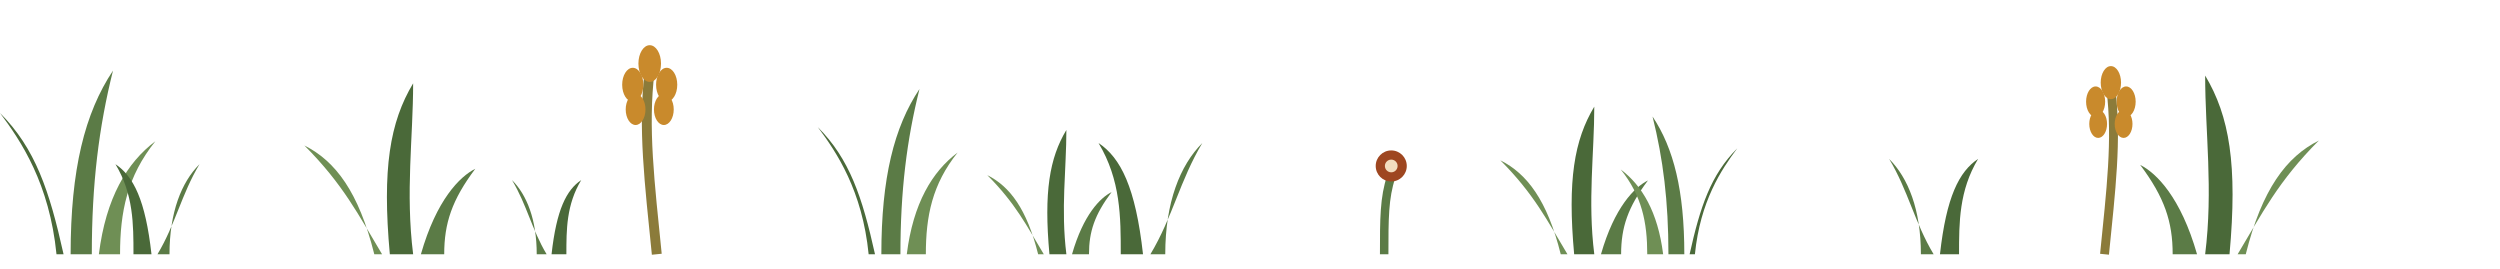
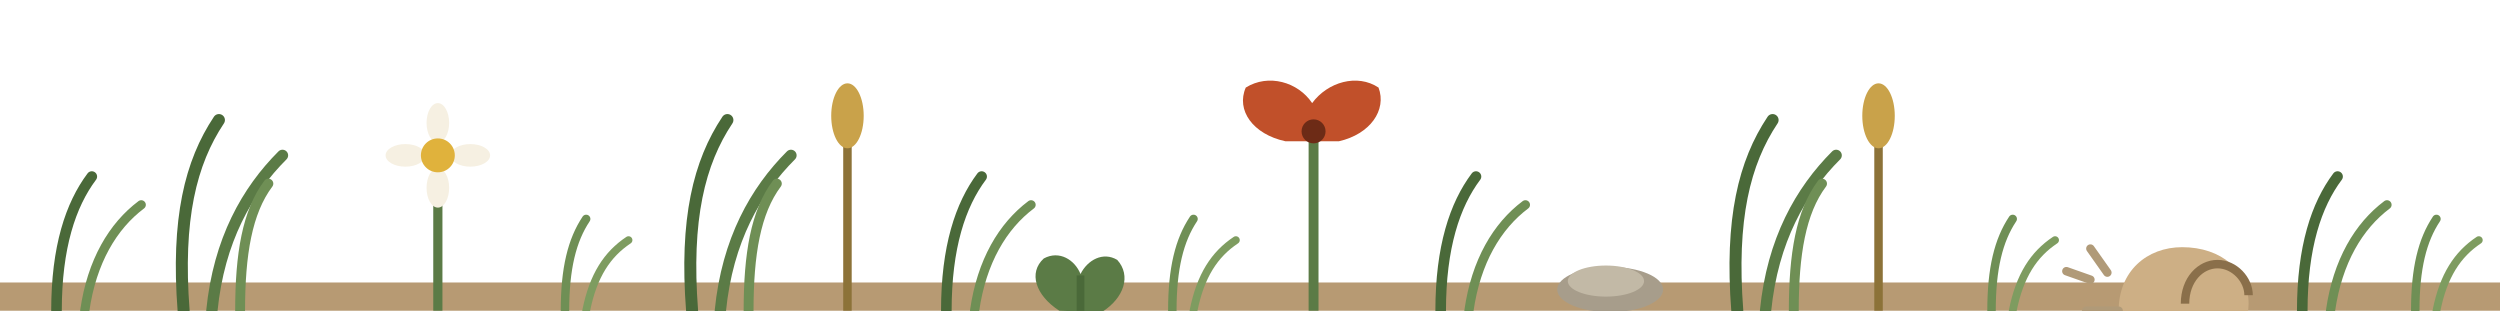
- <svg xmlns="http://www.w3.org/2000/svg" viewBox="0 0 354 38" preserveAspectRatio="xMidYMax meet">
+ <svg xmlns="http://www.w3.org/2000/svg" viewBox="0 0 354 44" preserveAspectRatio="xMidYMax meet">
  <defs>
-     <g id="t1">
-       <path d="M0 0 C-1 -10 -5 -16 -8 -20 C-3 -15 -1 -9 1 0 Z" fill="#4A6939" />
-       <path d="M2 0 C2 -12 4 -20 8 -26 C6 -18 5 -10 5 0 Z" fill="#5B7B46" />
-       <path d="M6 0 C7 -8 10 -13 14 -16 C10 -11 9 -6 9 0 Z" fill="#6F8F55" />
+     <g id="tuft-tall">
+       <path d="M0 44c-1-13 1-21 5-27" fill="none" stroke="#4A6939" stroke-width="1.7" stroke-linecap="round" />
+       <path d="M4 44c1-10 5-17 10-22" fill="none" stroke="#5B7B46" stroke-width="1.6" stroke-linecap="round" />
+       <path d="M8 44c0-8 1-14 4-18" fill="none" stroke="#6F8F55" stroke-width="1.4" stroke-linecap="round" />
    </g>
-     <g id="t2">
-       <path d="M0 0 C0 -7 -2 -12 -5 -15 C-2 -10 -1 -5 2 0 Z" fill="#5B7B46" />
-       <path d="M3 0 C4 -9 6 -13 9 -15 C6 -10 6 -5 6 0 Z" fill="#4A6939" />
+     <g id="tuft-mid">
+       <path d="M0 44c0-9 2-15 5-19" fill="none" stroke="#4A6939" stroke-width="1.5" stroke-linecap="round" />
+       <path d="M4 44c1-7 4-12 8-15" fill="none" stroke="#6F8F55" stroke-width="1.3" stroke-linecap="round" />
    </g>
-     <g id="t3">
-       <path d="M0 0 C-2 -8 -5 -12 -9 -14 C-4 -9 -2 -5 1 0 Z" fill="#6F8F55" />
-       <path d="M2 0 C1 -11 2 -17 5 -22 C5 -15 4 -8 5 0 Z" fill="#4A6939" />
-       <path d="M6 0 C8 -7 11 -10 13 -11 C10 -7 9 -4 9 0 Z" fill="#5B7B46" />
+     <g id="tuft-low">
+       <path d="M0 44c0-6 1-10 3-13" fill="none" stroke="#6F8F55" stroke-width="1.2" stroke-linecap="round" />
+       <path d="M3 44c1-5 3-8 6-10" fill="none" stroke="#7E9C60" stroke-width="1.1" stroke-linecap="round" />
    </g>
-     <g id="sh">
-       <path d="M0 0 C1 -10 2 -18 1 -26" stroke="#8B7B3A" stroke-width="1.4" fill="none" />
-       <g fill="#C98A2C">
-         <ellipse cx="1" cy="-27" rx="1.6" ry="2.6" />
-         <ellipse cx="-1.4" cy="-24" rx="1.5" ry="2.4" />
-         <ellipse cx="3.4" cy="-24" rx="1.5" ry="2.4" />
-         <ellipse cx="-1" cy="-20.5" rx="1.4" ry="2.2" />
-         <ellipse cx="3" cy="-20.5" rx="1.4" ry="2.2" />
+     <g id="daisy">
+       <path d="M0 44V22" stroke="#5B7B46" stroke-width="1.3" />
+       <g fill="#F6F0E2">
+         <ellipse cx="0" cy="17.4" rx="1.6" ry="2.8" />
+         <ellipse cx="4.6" cy="22" rx="2.8" ry="1.6" />
+         <ellipse cx="0" cy="26.6" rx="1.6" ry="2.8" />
+         <ellipse cx="-4.6" cy="22" rx="2.8" ry="1.6" />
      </g>
+       <circle cx="0" cy="22" r="2.4" fill="#E0B23C" />
    </g>
-     <g id="fl">
-       <path d="M0 0 C0 -5 0 -8 1 -11" stroke="#5B7B46" stroke-width="1.2" fill="none" />
-       <circle cx="1" cy="-12.5" r="2.2" fill="#9E4620" />
-       <circle cx="1" cy="-12.5" r=".9" fill="#F3DDBE" />
+     <g id="poppy">
+       <path d="M0 44V20" stroke="#5B7B46" stroke-width="1.4" />
+       <path d="M0 20c-4.6-1-7-4.4-5.6-7.6 3.2-2 7.4-.8 9.4 2.2 2.2-3 6.4-4.2 9.4-2.2 1.2 3.2-1.2 6.6-5.6 7.6z" fill="#C1502A" transform="translate(-4 0)" />
+       <circle cx="0" cy="18.6" r="1.7" fill="#6D2B16" />
+     </g>
+     <g id="seedhead">
+       <path d="M0 44V20" stroke="#8C7238" stroke-width="1.2" />
+       <ellipse cx="0" cy="16.4" rx="2.3" ry="4.6" fill="#C9A24A" />
+     </g>
+     <g id="clover">
+       <path d="M0 44c-3.4-2.2-4.4-5.4-2.2-7.4 2.2-1.2 4.4.2 5.2 2.2 1-2 3.2-3.2 5.2-2 2 2.2 1 5.4-2.2 7.4z" fill="#5B7B46" />
+       <path d="M3 44v-5" stroke="#4A6939" stroke-width="1.1" />
+     </g>
+     <g id="stone">
+       <ellipse cx="0" cy="41" rx="7.5" ry="3.2" fill="#A79D8B" />
+       <ellipse cx="-0.6" cy="39.8" rx="5.4" ry="2.2" fill="#C2B9A6" />
+     </g>
+     <g id="snail">
+       <path d="M0 44c0-5.6 4-9 9-9 5.6 0 9.4 3.4 9.4 8 0 4-3 5-6 5z" fill="#CDAF85" />
+       <path d="M9.4 43c0-3.4 2.2-5.6 4.6-5.6s4.4 2.2 4.4 4.4" fill="none" stroke="#8A6F4A" stroke-width="1.2" />
+       <path d="M0 44h-4.6M-1.6 38.6l-2.4-3.4M-4 39.6l-3.4-1.2" fill="none" stroke="#B09A78" stroke-width="1.2" stroke-linecap="round" />
    </g>
  </defs>
-   <use href="#t1" transform="translate(8,36) scale(1,1)" />
-   <use href="#t2" transform="translate(24,36) scale(-0.85,0.85)" />
-   <use href="#t3" transform="translate(53,36) scale(1.1,1.1)" />
-   <use href="#t2" transform="translate(76,36) scale(0.7,0.7)" />
-   <use href="#sh" transform="translate(93,36) scale(-1,1)" />
-   <use href="#t1" transform="translate(123,36) scale(0.9,0.9)" />
-   <use href="#t3" transform="translate(147,36) scale(0.8,0.8)" />
-   <use href="#t2" transform="translate(165,36) scale(-1.05,1.05)" />
-   <use href="#fl" transform="translate(196,36) scale(1,1)" />
-   <use href="#t3" transform="translate(221,36) scale(0.95,0.95)" />
-   <use href="#t1" transform="translate(240,36) scale(-0.75,0.75)" />
-   <use href="#t2" transform="translate(272,36) scale(0.9,0.9)" />
-   <use href="#sh" transform="translate(298,36) scale(0.9,0.9)" />
-   <use href="#t3" transform="translate(318,36) scale(-1.15,1.15)" />
+   <rect x="0" y="40" width="354" height="4" fill="#B79A73" />
+   <use href="#tuft-mid" x="8" />
+   <use href="#tuft-tall" x="26" />
+   <use href="#daisy" x="62" />
+   <use href="#tuft-low" x="80" />
+   <use href="#tuft-tall" x="98" />
+   <use href="#seedhead" x="120" />
+   <use href="#tuft-mid" x="134" />
+   <use href="#clover" x="150" />
+   <use href="#tuft-low" x="166" />
+   <use href="#poppy" x="186" />
+   <use href="#tuft-mid" x="204" />
+   <use href="#stone" x="228" />
+   <use href="#tuft-tall" x="246" />
+   <use href="#seedhead" x="266" />
+   <use href="#tuft-low" x="282" />
+   <use href="#snail" x="300" />
+   <use href="#tuft-mid" x="326" />
+   <use href="#tuft-low" x="342" />
</svg>
